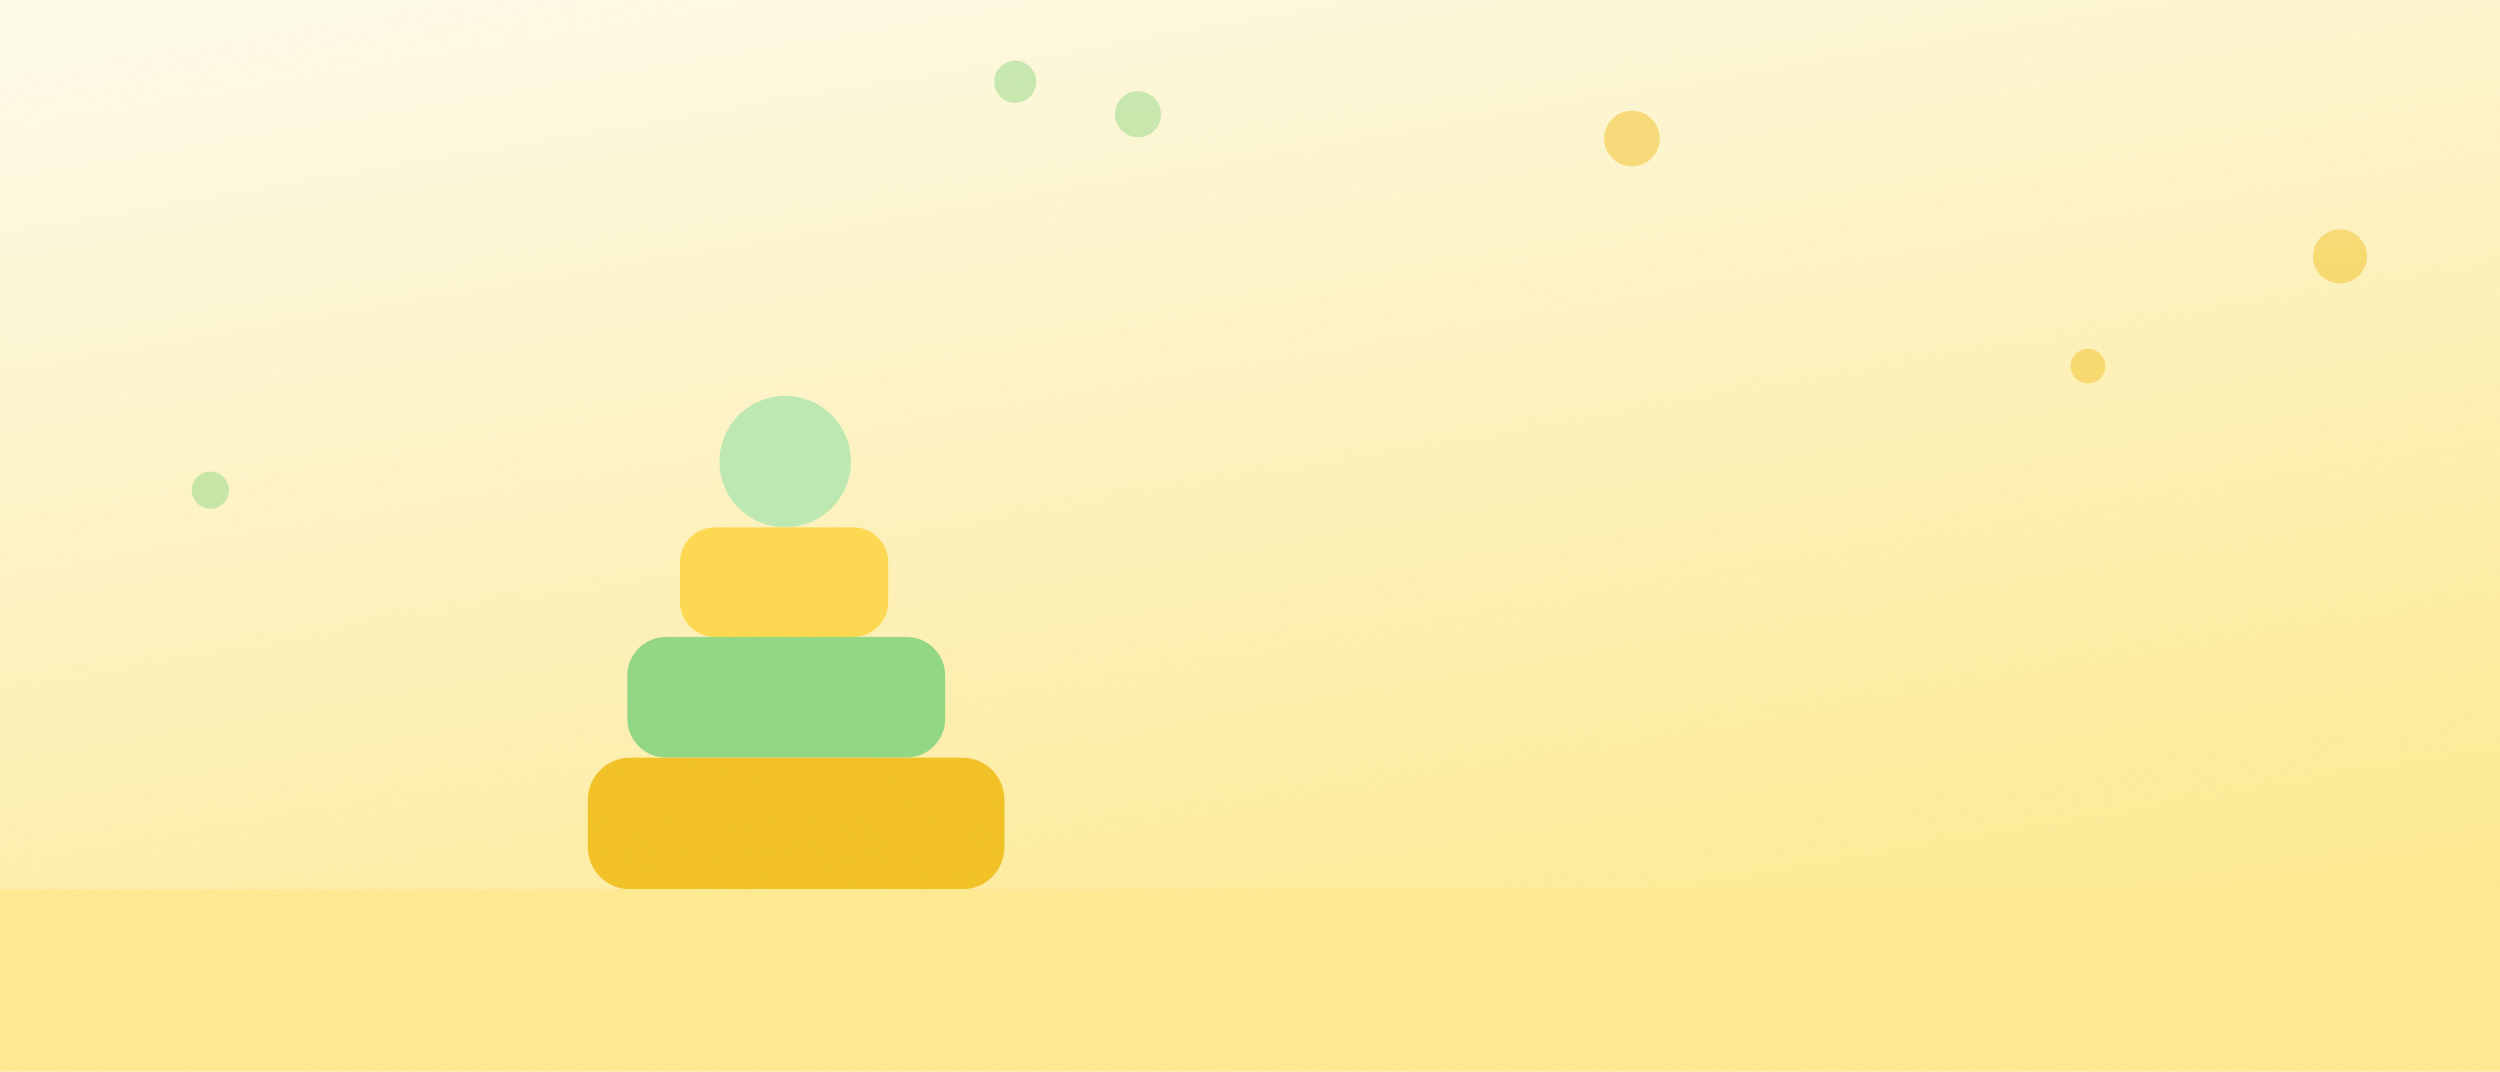
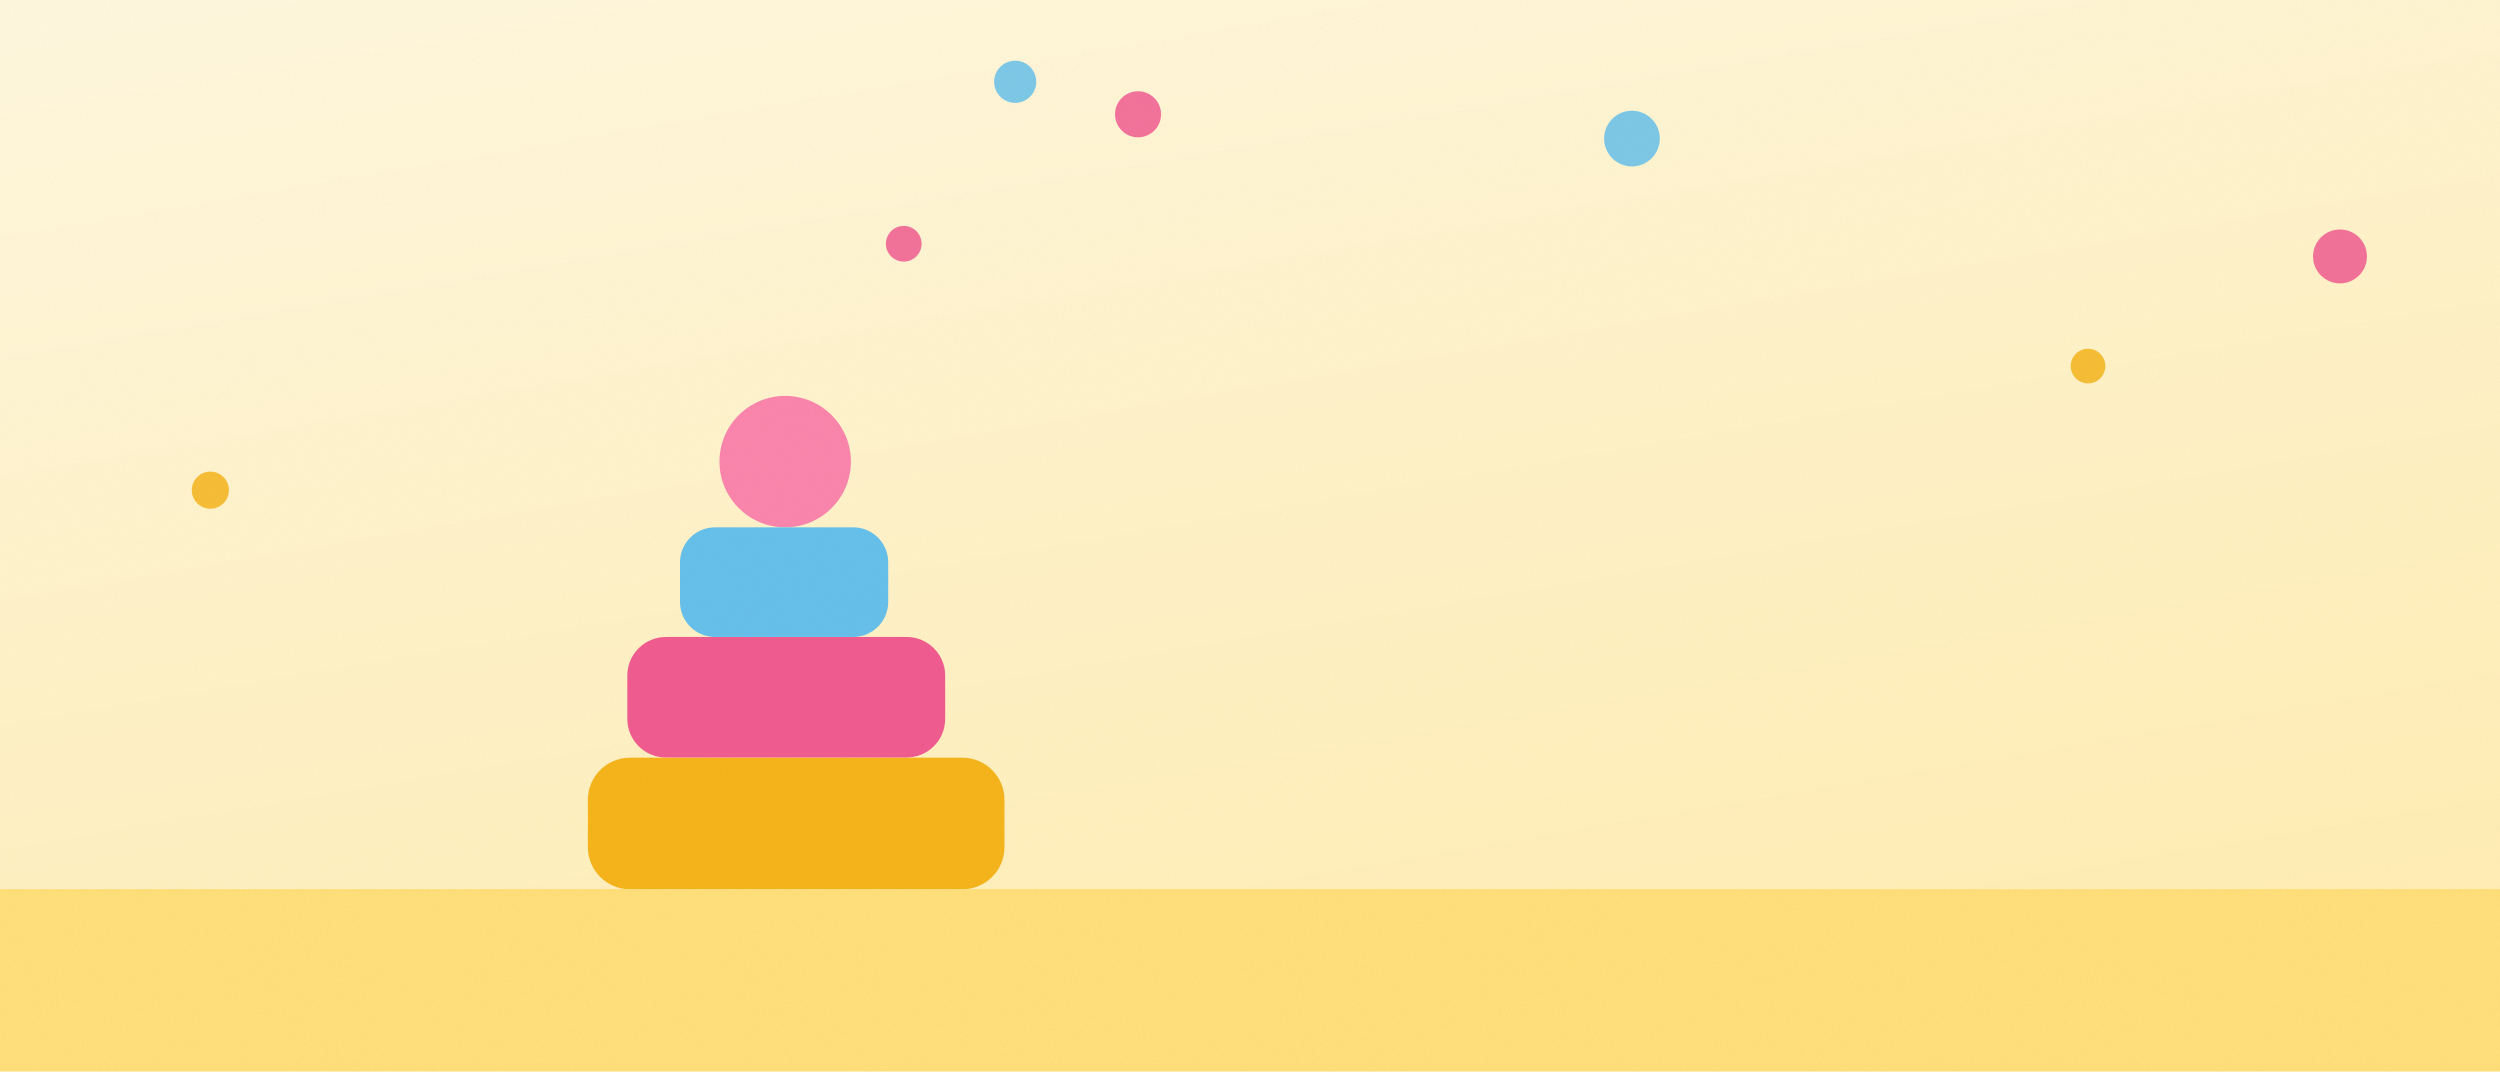
<svg xmlns="http://www.w3.org/2000/svg" viewBox="0 0 1400 600" width="1400" height="600" role="presentation">
  <defs>
    <linearGradient id="sky" x1="0.1" y1="0" x2="0.5" y2="1">
-       <stop offset="0%" stop-color="#FFFCEA" />
-       <stop offset="100%" stop-color="#FFEB93" />
+       <stop offset="0%" stop-color="#FFF7DD" />
+       <stop offset="100%" stop-color="#FFEDB4" />
    </linearGradient>
    <filter id="grain" x="0" y="0" width="100%" height="100%">
      <feTurbulence type="fractalNoise" baseFrequency="0.9" numOctaves="3" stitchTiles="stitch" />
      <feColorMatrix type="saturate" values="0" />
    </filter>
  </defs>
  <rect width="1400" height="600" fill="url(#sky)" />
-   <circle cx="637.3" cy="64" r="12.9" fill="#94D986" opacity="0.5" />
-   <circle cx="913.9" cy="77.6" r="15.6" fill="#F3C328" opacity="0.5" />
-   <circle cx="117.8" cy="274.5" r="10.4" fill="#94D986" opacity="0.5" />
-   <circle cx="1310.4" cy="143.6" r="15.1" fill="#F3C328" opacity="0.5" />
-   <circle cx="568.5" cy="45.8" r="11.8" fill="#94D986" opacity="0.5" />
-   <circle cx="1169.3" cy="205" r="9.7" fill="#F3C328" opacity="0.5" />
-   <circle cx="439.7" cy="258.5" r="36.8" fill="#BFEAB3" />
-   <rect x="329.2" y="424.3" width="233.3" height="73.7" rx="23.6" fill="#F3C328" />
-   <rect x="351.3" y="356.7" width="178" height="67.5" rx="21.6" fill="#94D986" />
-   <rect x="380.8" y="295.3" width="116.6" height="61.4" rx="19.6" fill="#FFDA53" />
-   <path d="M0 497.9 H 1400 V 600 H 0 Z" fill="#FFEB93" />
-   <rect width="1400" height="600" filter="url(#grain)" opacity="0.07" style="mix-blend-mode:multiply" />
+   <circle cx="637.3" cy="64" r="12.9" fill="#F05C90" opacity="0.85" />
+   <circle cx="913.9" cy="77.6" r="15.6" fill="#66C0E9" opacity="0.85" />
+   <circle cx="117.8" cy="274.5" r="10.4" fill="#F5B41C" opacity="0.85" />
+   <circle cx="1310.4" cy="143.6" r="15.1" fill="#F05C90" opacity="0.85" />
+   <circle cx="568.5" cy="45.8" r="11.8" fill="#66C0E9" opacity="0.85" />
+   <circle cx="1169.3" cy="205" r="9.7" fill="#F5B41C" opacity="0.85" />
+   <circle cx="506.1" cy="136.5" r="10" fill="#F05C90" opacity="0.85" />
+   <circle cx="439.7" cy="258.5" r="36.8" fill="#FA85AC" />
+   <rect x="329.2" y="424.3" width="233.3" height="73.7" rx="23.6" fill="#F5B41C" />
+   <rect x="351.3" y="356.7" width="178" height="67.5" rx="21.6" fill="#F05C90" />
+   <rect x="380.8" y="295.3" width="116.6" height="61.4" rx="19.6" fill="#66C0E9" />
+   <path d="M0 497.9 H 1400 V 600 H 0 Z" fill="#FFDF7A" />
+   <rect width="1400" height="600" filter="url(#grain)" opacity="0.05" style="mix-blend-mode:multiply" />
</svg>
